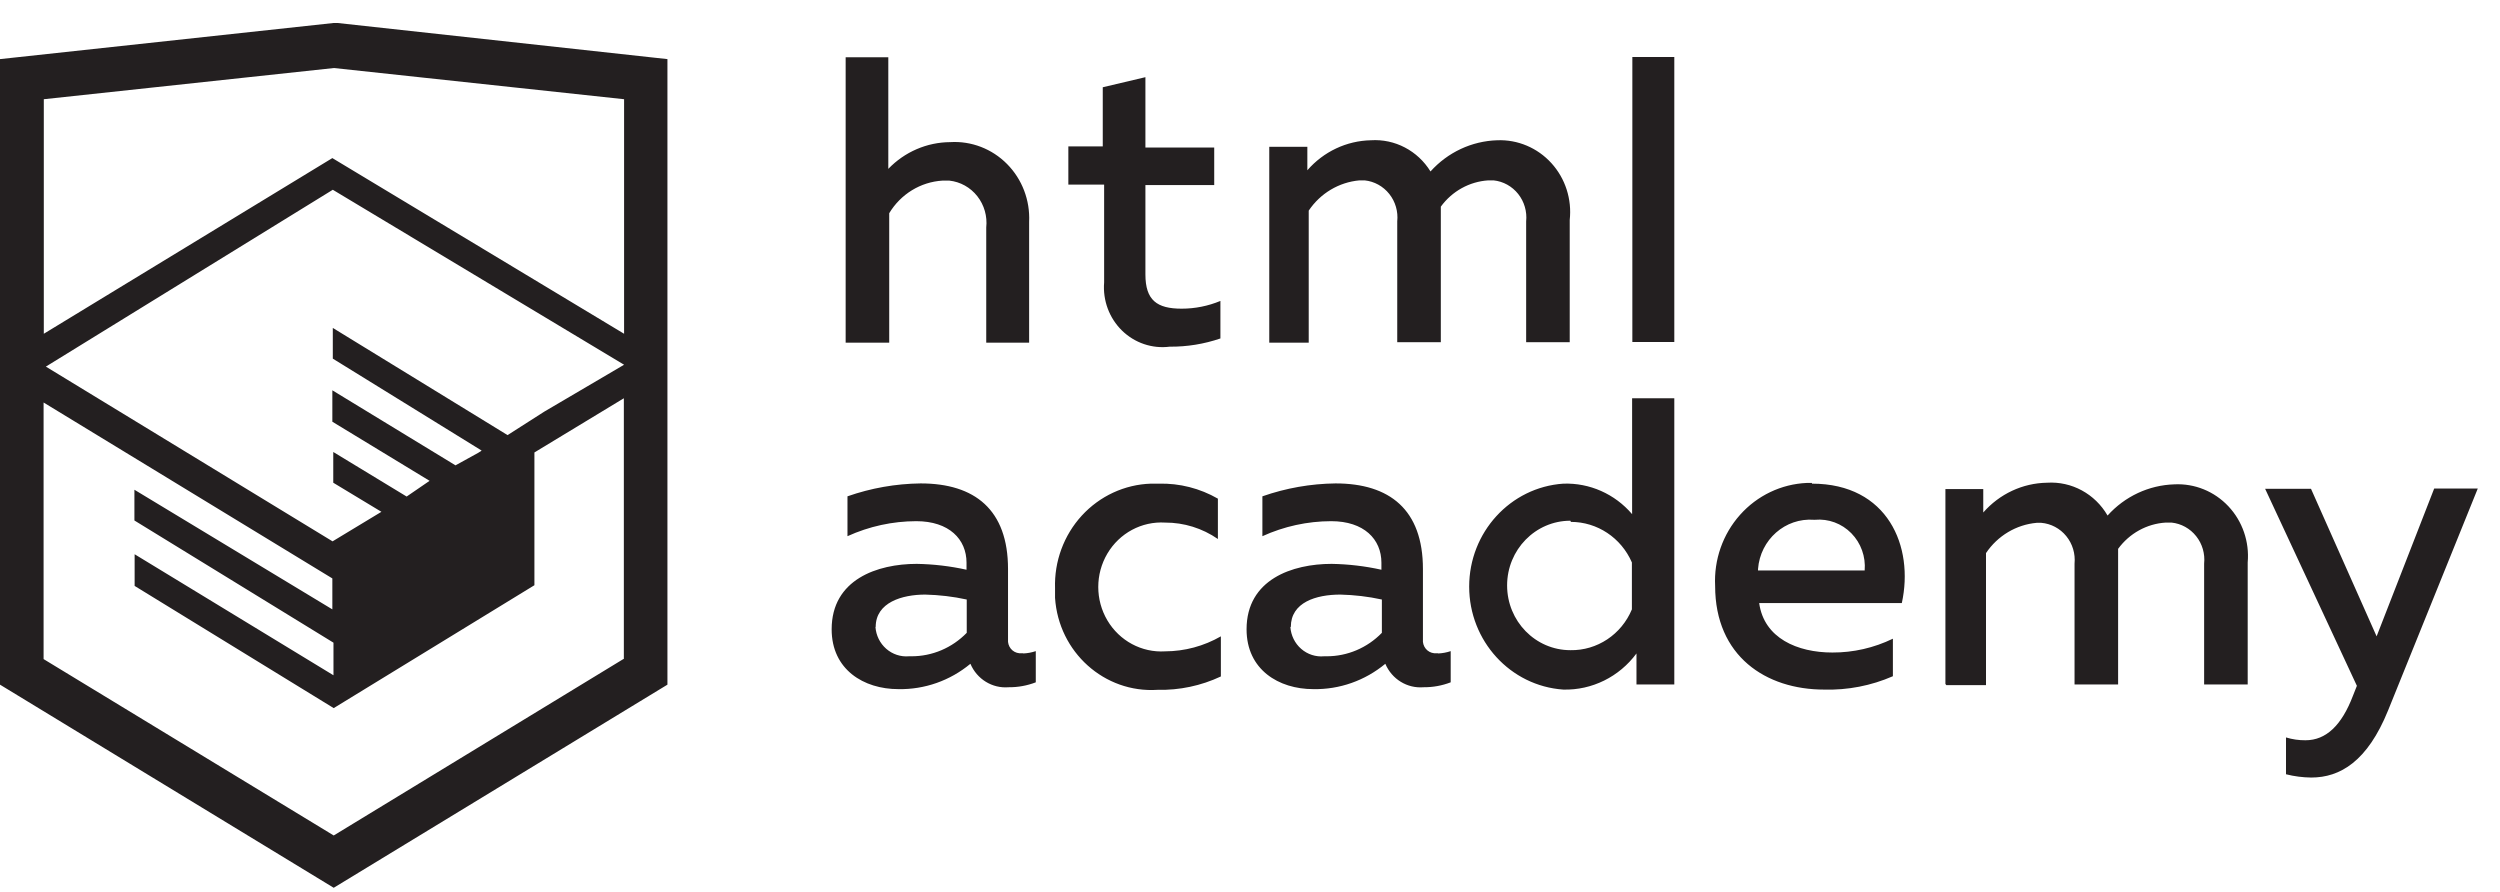
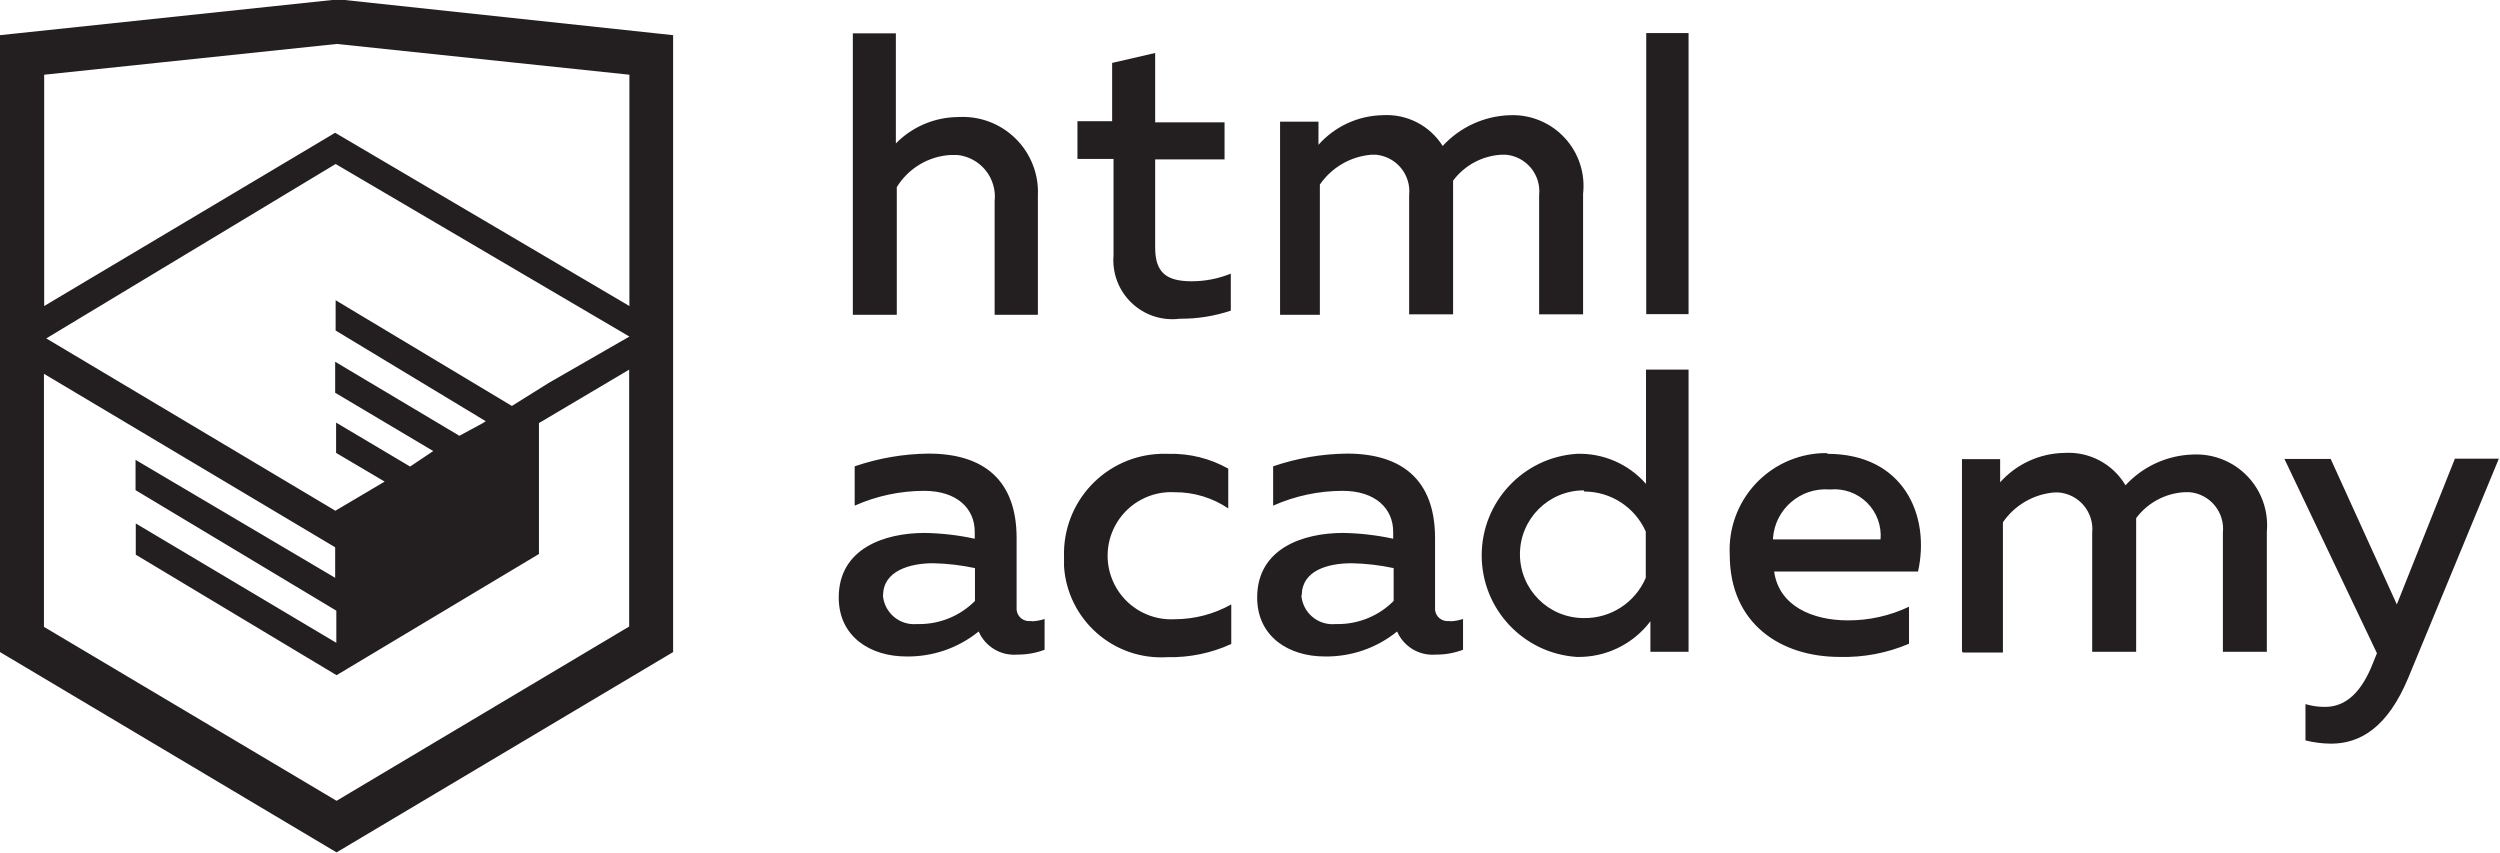
- <svg xmlns="http://www.w3.org/2000/svg" width="115" height="41" viewBox="0 0 115 41" fill="none">
-   <path fill-rule="evenodd" clip-rule="evenodd" d="M15.52 1.057H15.351L0 2.719V31.494L15.351 40.838L30.702 31.494V2.719L15.52 1.057ZM77.018 2.622H75.088V15.731H77.018V2.622ZM40.862 2.633V7.768C41.613 6.986 42.639 6.544 43.711 6.538C44.682 6.479 45.633 6.845 46.325 7.545C47.018 8.245 47.387 9.212 47.34 10.207V15.763H45.367V10.466C45.423 9.949 45.275 9.431 44.957 9.026C44.638 8.62 44.174 8.362 43.668 8.308H43.352C42.346 8.37 41.432 8.93 40.904 9.808V15.763H38.9V2.633H40.862ZM77.018 31.484H75.278V30.059C74.483 31.135 73.23 31.754 71.912 31.721C69.475 31.553 67.582 29.482 67.582 26.985C67.582 24.487 69.475 22.416 71.912 22.248C73.12 22.205 74.282 22.72 75.077 23.651V18.32H77.018V31.484ZM47.066 30.059C47.263 30.052 47.458 30.015 47.646 29.952V31.387C47.248 31.54 46.826 31.617 46.401 31.613C45.648 31.677 44.939 31.243 44.639 30.534C43.704 31.31 42.53 31.723 41.326 31.7C39.733 31.7 38.256 30.804 38.256 28.948C38.256 26.65 40.366 25.938 42.17 25.938C42.94 25.951 43.707 26.041 44.46 26.208V25.884C44.46 24.805 43.658 23.974 42.149 23.974C41.059 23.976 39.98 24.212 38.984 24.665V22.831C40.068 22.451 41.204 22.251 42.349 22.237C44.839 22.237 46.369 23.445 46.369 26.175V29.412C46.355 29.567 46.401 29.721 46.498 29.841C46.595 29.96 46.735 30.035 46.886 30.049H47.066V30.059ZM40.271 28.84C40.298 29.229 40.476 29.59 40.766 29.844C41.055 30.097 41.432 30.222 41.812 30.189H41.928C42.882 30.191 43.797 29.802 44.47 29.11V27.578C43.842 27.441 43.203 27.366 42.56 27.351C41.505 27.351 40.282 27.707 40.282 28.84H40.271ZM56.023 22.938C55.196 22.463 54.26 22.225 53.312 22.248H52.942C51.733 22.287 50.589 22.817 49.762 23.719C48.935 24.622 48.492 25.824 48.532 27.06V27.502C48.696 30 50.805 31.892 53.248 31.732C54.252 31.756 55.248 31.545 56.16 31.117V29.272C55.377 29.721 54.495 29.959 53.596 29.962C52.52 30.029 51.496 29.479 50.938 28.536C50.381 27.592 50.381 26.41 50.938 25.466C51.496 24.522 52.52 23.973 53.596 24.039C54.461 24.036 55.307 24.299 56.023 24.794V22.938ZM66.151 30.059C66.349 30.052 66.544 30.015 66.732 29.952V31.387C66.334 31.54 65.912 31.617 65.487 31.613C64.734 31.677 64.025 31.243 63.725 30.534C62.789 31.31 61.616 31.723 60.412 31.7C58.819 31.7 57.342 30.804 57.342 28.948C57.342 26.65 59.452 25.938 61.256 25.938C62.026 25.951 62.793 26.041 63.545 26.208V25.884C63.545 24.805 62.744 23.974 61.235 23.974C60.144 23.976 59.066 24.212 58.07 24.665V22.831C59.154 22.451 60.29 22.251 61.435 22.237C63.925 22.237 65.455 23.445 65.455 26.175V29.412C65.44 29.567 65.487 29.721 65.584 29.841C65.681 29.96 65.821 30.035 65.972 30.049H66.151V30.059ZM59.855 29.848C59.563 29.594 59.384 29.231 59.357 28.84H59.378C59.378 27.707 60.538 27.351 61.657 27.351C62.299 27.366 62.938 27.441 63.566 27.578V29.11C62.894 29.802 61.978 30.191 61.024 30.189H60.908C60.526 30.225 60.147 30.102 59.855 29.848ZM69.327 26.93C69.327 25.286 70.631 23.953 72.239 23.953L72.26 24.007C73.474 24.007 74.574 24.738 75.067 25.873V28.031C74.586 29.187 73.467 29.93 72.239 29.908C70.631 29.908 69.327 28.575 69.327 26.93ZM83.349 22.248C86.841 22.248 88.054 25.14 87.484 27.74H80.922C81.144 29.358 82.684 30.016 84.288 30.016C85.251 30.02 86.203 29.802 87.073 29.38V31.106C86.074 31.542 84.994 31.752 83.908 31.721C81.239 31.721 78.896 30.189 78.896 26.952C78.836 25.75 79.248 24.574 80.041 23.684C80.833 22.794 81.941 22.266 83.117 22.215H83.349V22.248ZM80.869 26.175C80.97 24.824 82.122 23.81 83.444 23.91H83.486C84.106 23.853 84.72 24.08 85.161 24.529C85.603 24.979 85.828 25.605 85.775 26.24H80.869V26.175ZM89.489 31.462V22.496H91.23V23.575C91.978 22.72 93.041 22.223 94.163 22.205C95.295 22.133 96.371 22.716 96.948 23.715C97.741 22.834 98.848 22.316 100.018 22.28C100.952 22.233 101.859 22.601 102.507 23.29C103.154 23.979 103.478 24.921 103.394 25.873V31.484H101.39V25.927C101.437 25.473 101.306 25.019 101.024 24.665C100.743 24.31 100.336 24.085 99.892 24.039H99.617C98.751 24.094 97.953 24.536 97.433 25.247V31.484H95.429V25.927C95.473 25.47 95.336 25.014 95.048 24.661C94.761 24.308 94.347 24.088 93.899 24.05H93.688C92.747 24.134 91.891 24.645 91.356 25.442V31.516H89.531L89.489 31.462ZM113.977 22.474H111.972L109.324 29.272L106.306 22.485H104.196L108.417 31.548L108.237 32.002C107.72 33.361 107.003 34.052 106.053 34.052C105.75 34.055 105.447 34.011 105.156 33.922V35.616C105.536 35.712 105.926 35.763 106.317 35.767C107.646 35.767 108.902 35.023 109.851 32.681L113.977 22.474ZM52.689 6.787V3.55L50.727 4.014V6.733H49.144V8.491H50.79V12.991C50.723 13.817 51.024 14.63 51.61 15.204C52.196 15.777 53.003 16.05 53.807 15.947C54.6 15.954 55.388 15.826 56.139 15.569V13.843C55.573 14.078 54.967 14.199 54.356 14.199C53.217 14.199 52.689 13.81 52.689 12.624V8.513H55.854V6.787H52.689ZM58.386 15.753V6.754H60.138V7.833C60.881 6.977 61.94 6.476 63.06 6.452C64.162 6.381 65.215 6.931 65.803 7.887C66.596 7.005 67.703 6.488 68.873 6.452C69.814 6.415 70.723 6.799 71.364 7.504C72.005 8.208 72.313 9.164 72.207 10.12V15.742H70.203V10.185C70.25 9.732 70.118 9.277 69.837 8.923C69.556 8.569 69.148 8.343 68.705 8.297H68.462C67.596 8.352 66.797 8.794 66.278 9.506V15.742H64.273V10.185C64.321 9.732 64.189 9.277 63.908 8.923C63.627 8.569 63.219 8.343 62.775 8.297H62.533C61.591 8.382 60.736 8.892 60.201 9.689V15.763H58.386V15.753ZM28.697 30.303L28.708 30.297L28.697 30.318V30.303ZM28.697 18.32V30.303L15.351 38.432L2.005 30.318V18.515L15.288 26.607V28.031L6.183 22.528V23.942L15.34 29.563V31.063L6.193 25.495V26.952L15.351 32.573L24.583 26.92V20.813L28.697 18.32ZM28.708 16.778L25.036 18.936L23.348 20.015L15.309 15.084V16.497L22.156 20.727L22.008 20.824L20.953 21.406L15.288 17.954V19.399L19.761 22.118L18.706 22.841L15.33 20.791V22.205L17.545 23.543L15.298 24.902L2.11 16.864L15.309 8.729L28.708 16.778ZM15.288 7.272L28.708 15.353V4.564L15.361 3.129L2.015 4.564V15.353L15.288 7.272Z" fill="#231F20" />
+ <svg xmlns="http://www.w3.org/2000/svg" id="Layer_1" data-name="Layer 1" viewBox="0 0 108.08 36.85">
+   <path d="M44.61,26.88a2,2,0,0,0,.55-0.1v1.33a3.25,3.25,0,0,1-1.18.21,1.67,1.67,0,0,1-1.67-1,4.84,4.84,0,0,1-3.14,1.08c-1.51,0-2.91-.83-2.91-2.55,0-2.13,2-2.79,3.71-2.79a11.08,11.08,0,0,1,2.17.25v-0.3c0-1-.76-1.77-2.19-1.77a7.42,7.42,0,0,0-3,.64v-1.7a10.21,10.21,0,0,1,3.19-.55c2.36,0,3.81,1.12,3.81,3.65v3a0.54,0.54,0,0,0,.49.59h0.17Zm-6.44-1.13A1.35,1.35,0,0,0,39.63,27h0.11a3.39,3.39,0,0,0,2.41-1V24.58a9.72,9.72,0,0,0-1.81-.21c-1,0-2.16.33-2.16,1.38h0Zm12.36-6.11a5,5,0,0,1,2.57.64V22a4.08,4.08,0,0,0-2.3-.7,2.75,2.75,0,1,0,0,5.49,5,5,0,0,0,2.43-.64v1.71a6.27,6.27,0,0,1-2.76.57A4.21,4.21,0,0,1,46,24.51q0-.21,0-0.41a4.32,4.32,0,0,1,4.18-4.46h0.38Zm12.17,7.24a2,2,0,0,0,.55-0.1v1.33a3.25,3.25,0,0,1-1.18.21,1.67,1.67,0,0,1-1.67-1,4.84,4.84,0,0,1-3.14,1.08c-1.51,0-2.91-.83-2.91-2.55,0-2.13,2-2.79,3.71-2.79a11.08,11.08,0,0,1,2.17.25v-0.3c0-1-.76-1.77-2.19-1.77a7.42,7.42,0,0,0-3,.64v-1.7a10.21,10.21,0,0,1,3.19-.55c2.36,0,3.81,1.12,3.81,3.65v3a0.54,0.54,0,0,0,.49.59h0.17Zm-6.44-1.13A1.35,1.35,0,0,0,57.73,27h0.11a3.39,3.39,0,0,0,2.41-1V24.58a9.72,9.72,0,0,0-1.81-.21c-1.06,0-2.16.33-2.16,1.38h0ZM73,16V28.2H71.35V26.88a3.88,3.88,0,0,1-3.19,1.54,4.4,4.4,0,0,1,0-8.78,3.81,3.81,0,0,1,3,1.3V16H73Zm-4.53,5.22a2.76,2.76,0,1,0,0,5.52A2.86,2.86,0,0,0,71.15,25V23A2.91,2.91,0,0,0,68.49,21.27ZM79,19.64c3.31,0,4.46,2.68,3.92,5.09H76.7c0.21,1.5,1.67,2.11,3.19,2.11a6.11,6.11,0,0,0,2.64-.59v1.6a7.14,7.14,0,0,1-3,.57C77,28.42,74.78,27,74.78,24a4.18,4.18,0,0,1,4-4.39H79Zm0.09,1.54a2.28,2.28,0,0,0-2.44,2.1v0.06H81.3A2,2,0,0,0,79.13,21.18Zm5.73,7V19.87h1.65v1a3.81,3.81,0,0,1,2.78-1.27A2.86,2.86,0,0,1,91.89,21a4.12,4.12,0,0,1,2.91-1.33A3.06,3.06,0,0,1,98,23V28.2h-1.9V23.05a1.59,1.59,0,0,0-1.42-1.75H94.42a2.8,2.8,0,0,0-2.07,1.12V28.2h-1.9V23.05A1.59,1.59,0,0,0,89,21.31H88.8a3,3,0,0,0-2.21,1.29v5.63H84.86Zm21.31-8.33h1.9l-3.91,9.46c-0.9,2.17-2.09,2.86-3.35,2.86a4.76,4.76,0,0,1-1.1-.14V30.46a2.86,2.86,0,0,0,.85.12c0.9,0,1.58-.64,2.07-1.9l0.17-.42-4-8.4h2l2.86,6.29ZM38.73,1.46V6.22a3.81,3.81,0,0,1,2.7-1.14,3.25,3.25,0,0,1,3.44,3.4v5.15H43V8.72a1.81,1.81,0,0,0-1.61-2h-0.3a2.93,2.93,0,0,0-2.32,1.39v5.52h-1.9V1.46h1.9ZM49.94,2.31v3h3V6.91h-3v3.81c0,1.1.5,1.46,1.58,1.46a4.49,4.49,0,0,0,1.69-.33v1.6A6.8,6.8,0,0,1,51,13.8a2.55,2.55,0,0,1-2.86-2.74V6.89H46.58V5.26h1.5V2.74Zm5.4,11.31V5.28H57v1A3.81,3.81,0,0,1,59.77,5a2.86,2.86,0,0,1,2.6,1.33A4.12,4.12,0,0,1,65.28,5,3.06,3.06,0,0,1,68.44,8.4v5.21h-1.9V8.46a1.59,1.59,0,0,0-1.42-1.75H64.89a2.8,2.8,0,0,0-2.07,1.12v5.78h-1.9V8.46A1.59,1.59,0,0,0,59.5,6.71H59.27A3,3,0,0,0,57.06,8v5.63H55.34ZM71.17,1.45H73V13.6H71.17V1.45ZM14.71,0H14.55L0,1.54V28.21l14.55,8.66,14.55-8.66V1.54Zm12.5,27.1L14.55,34.64,1.9,27.12V16.18l12.59,7.5V25L5.86,19.9v1.31l8.68,5.21v1.39L5.87,22.65V24l8.68,5.21,8.75-5.24V18.31L27.2,16V27.12Zm0-12.53-3.48,2-1.6,1L14.51,13v1.31L21,18.23H21l-0.14.09-1,.54-5.37-3.2V17l4.24,2.52-1,.67-3.2-1.9v1.31l2.1,1.24L14.5,22.1,2,14.65,14.51,7.11Zm0-1.32L14.49,5.76,1.91,13.25v-10L14.56,1.92,27.21,3.25v10h0Z" transform="translate(0 -0.02)" fill="#231f20" />
</svg>
